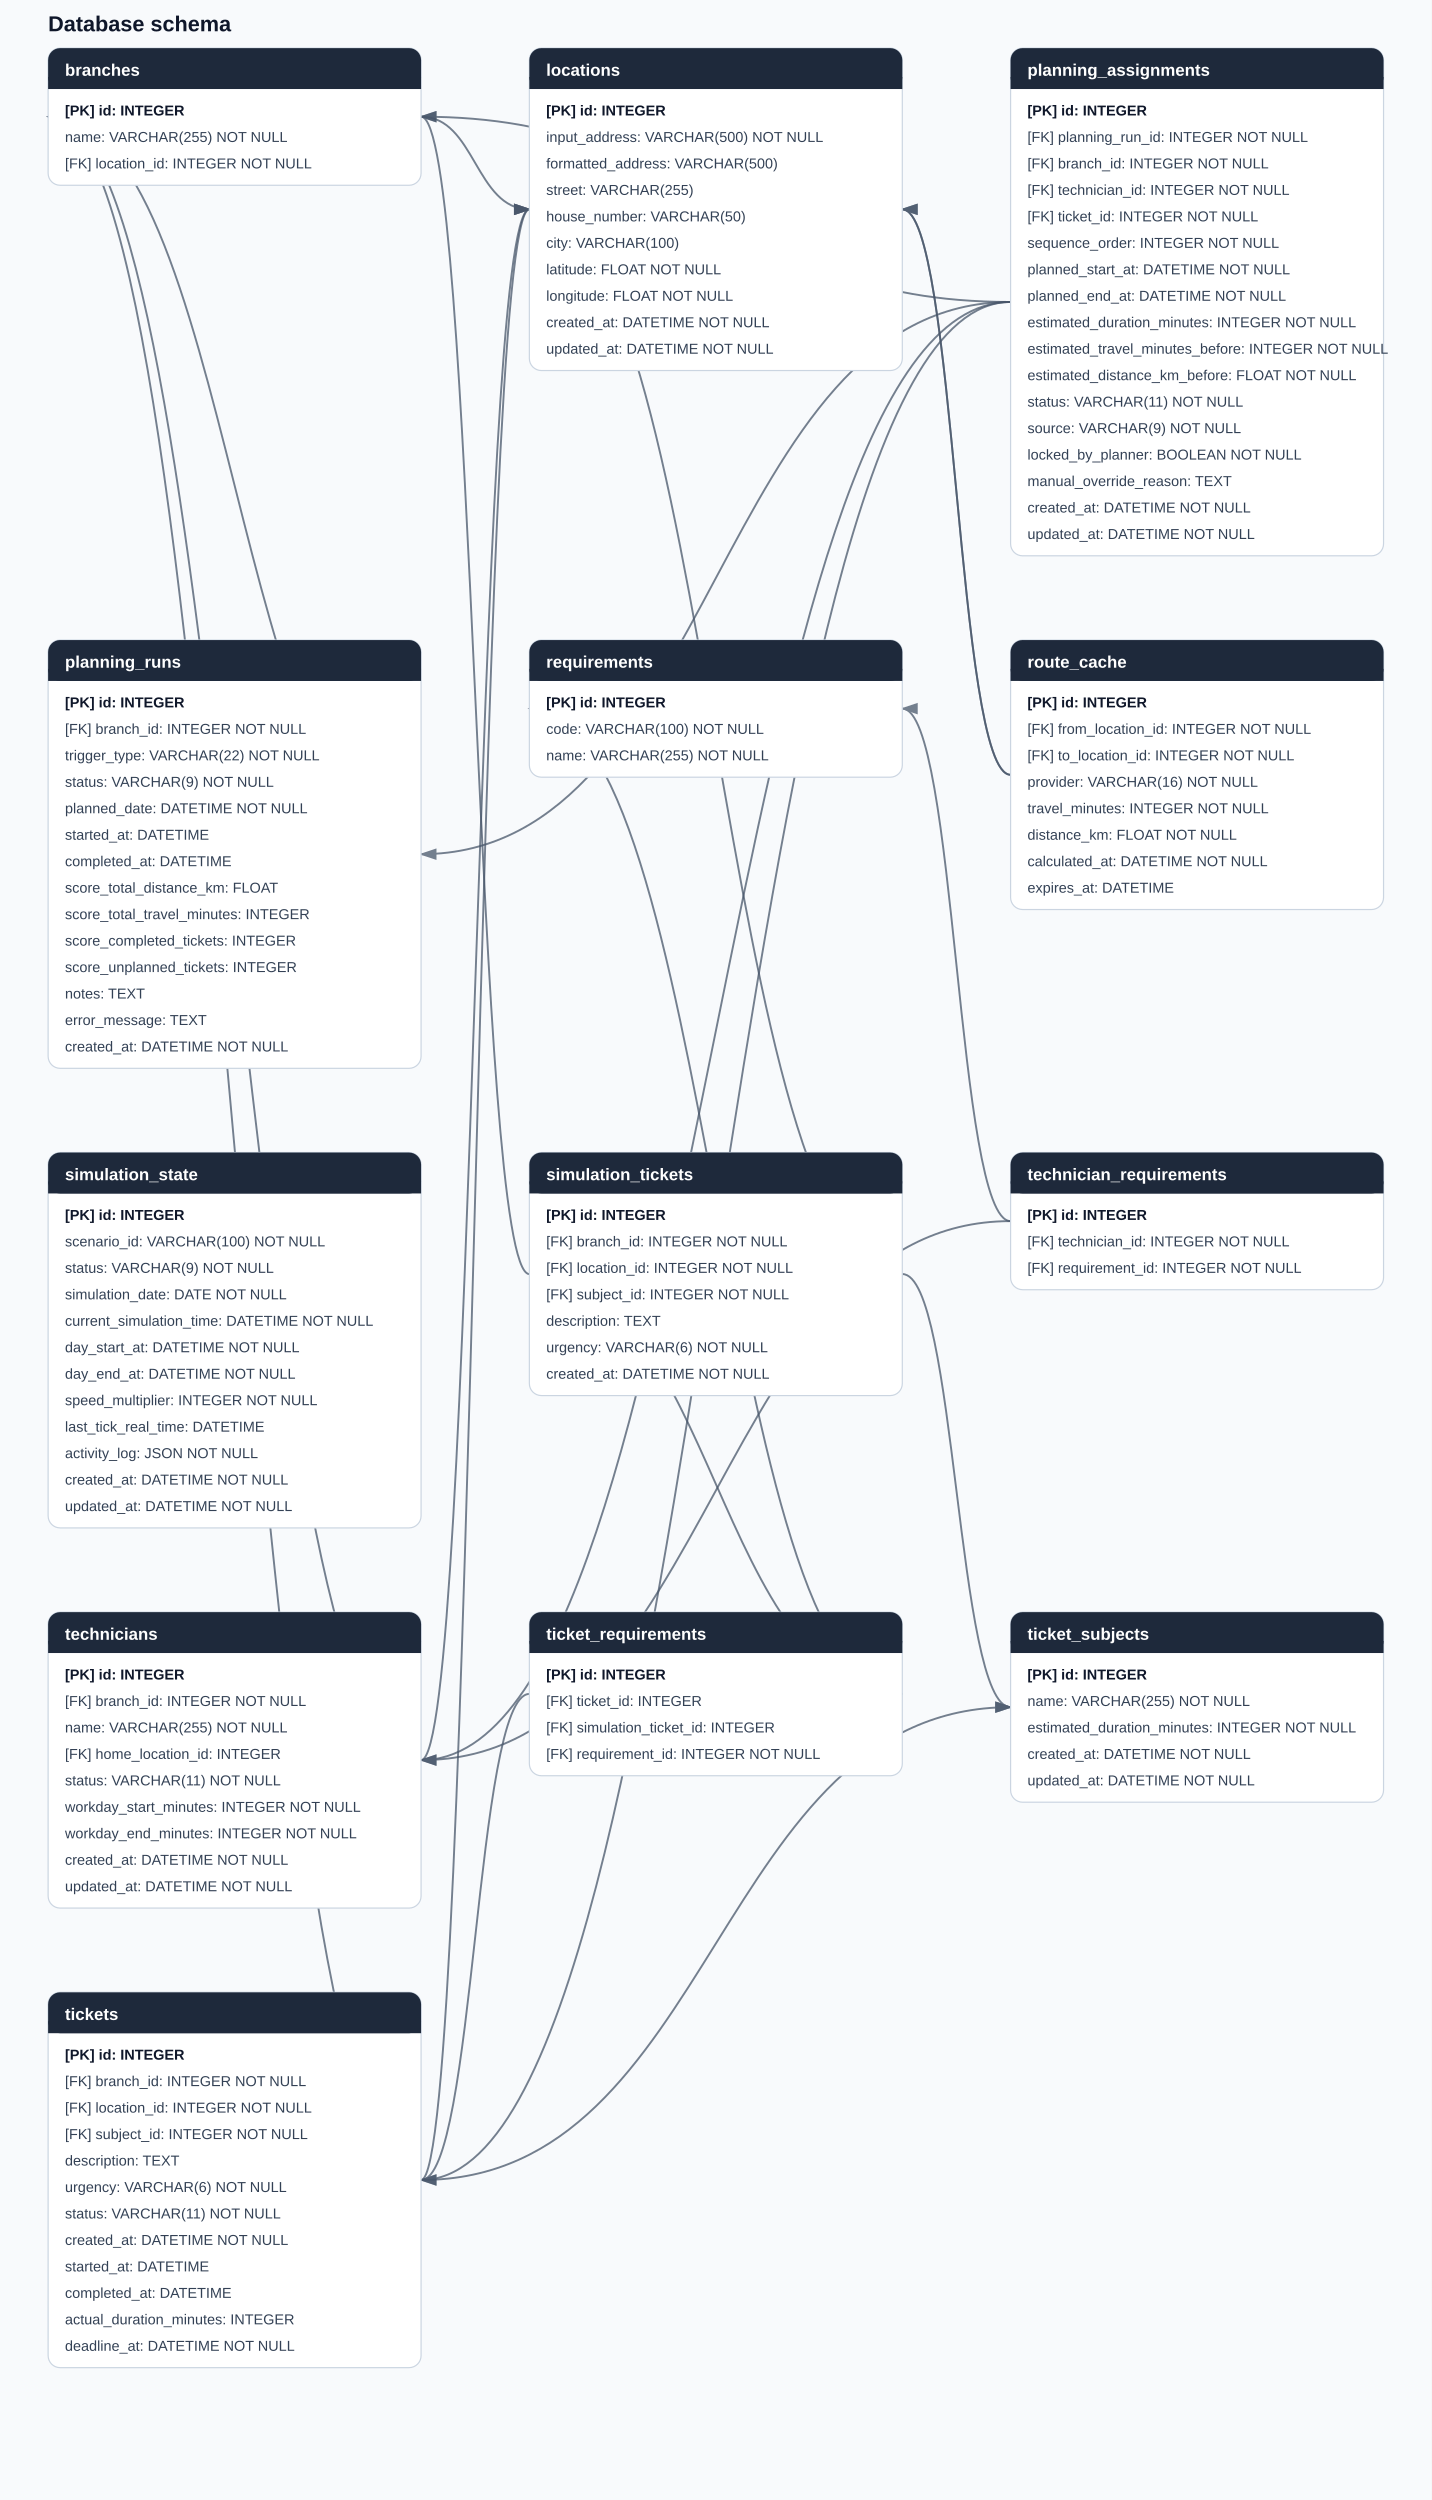
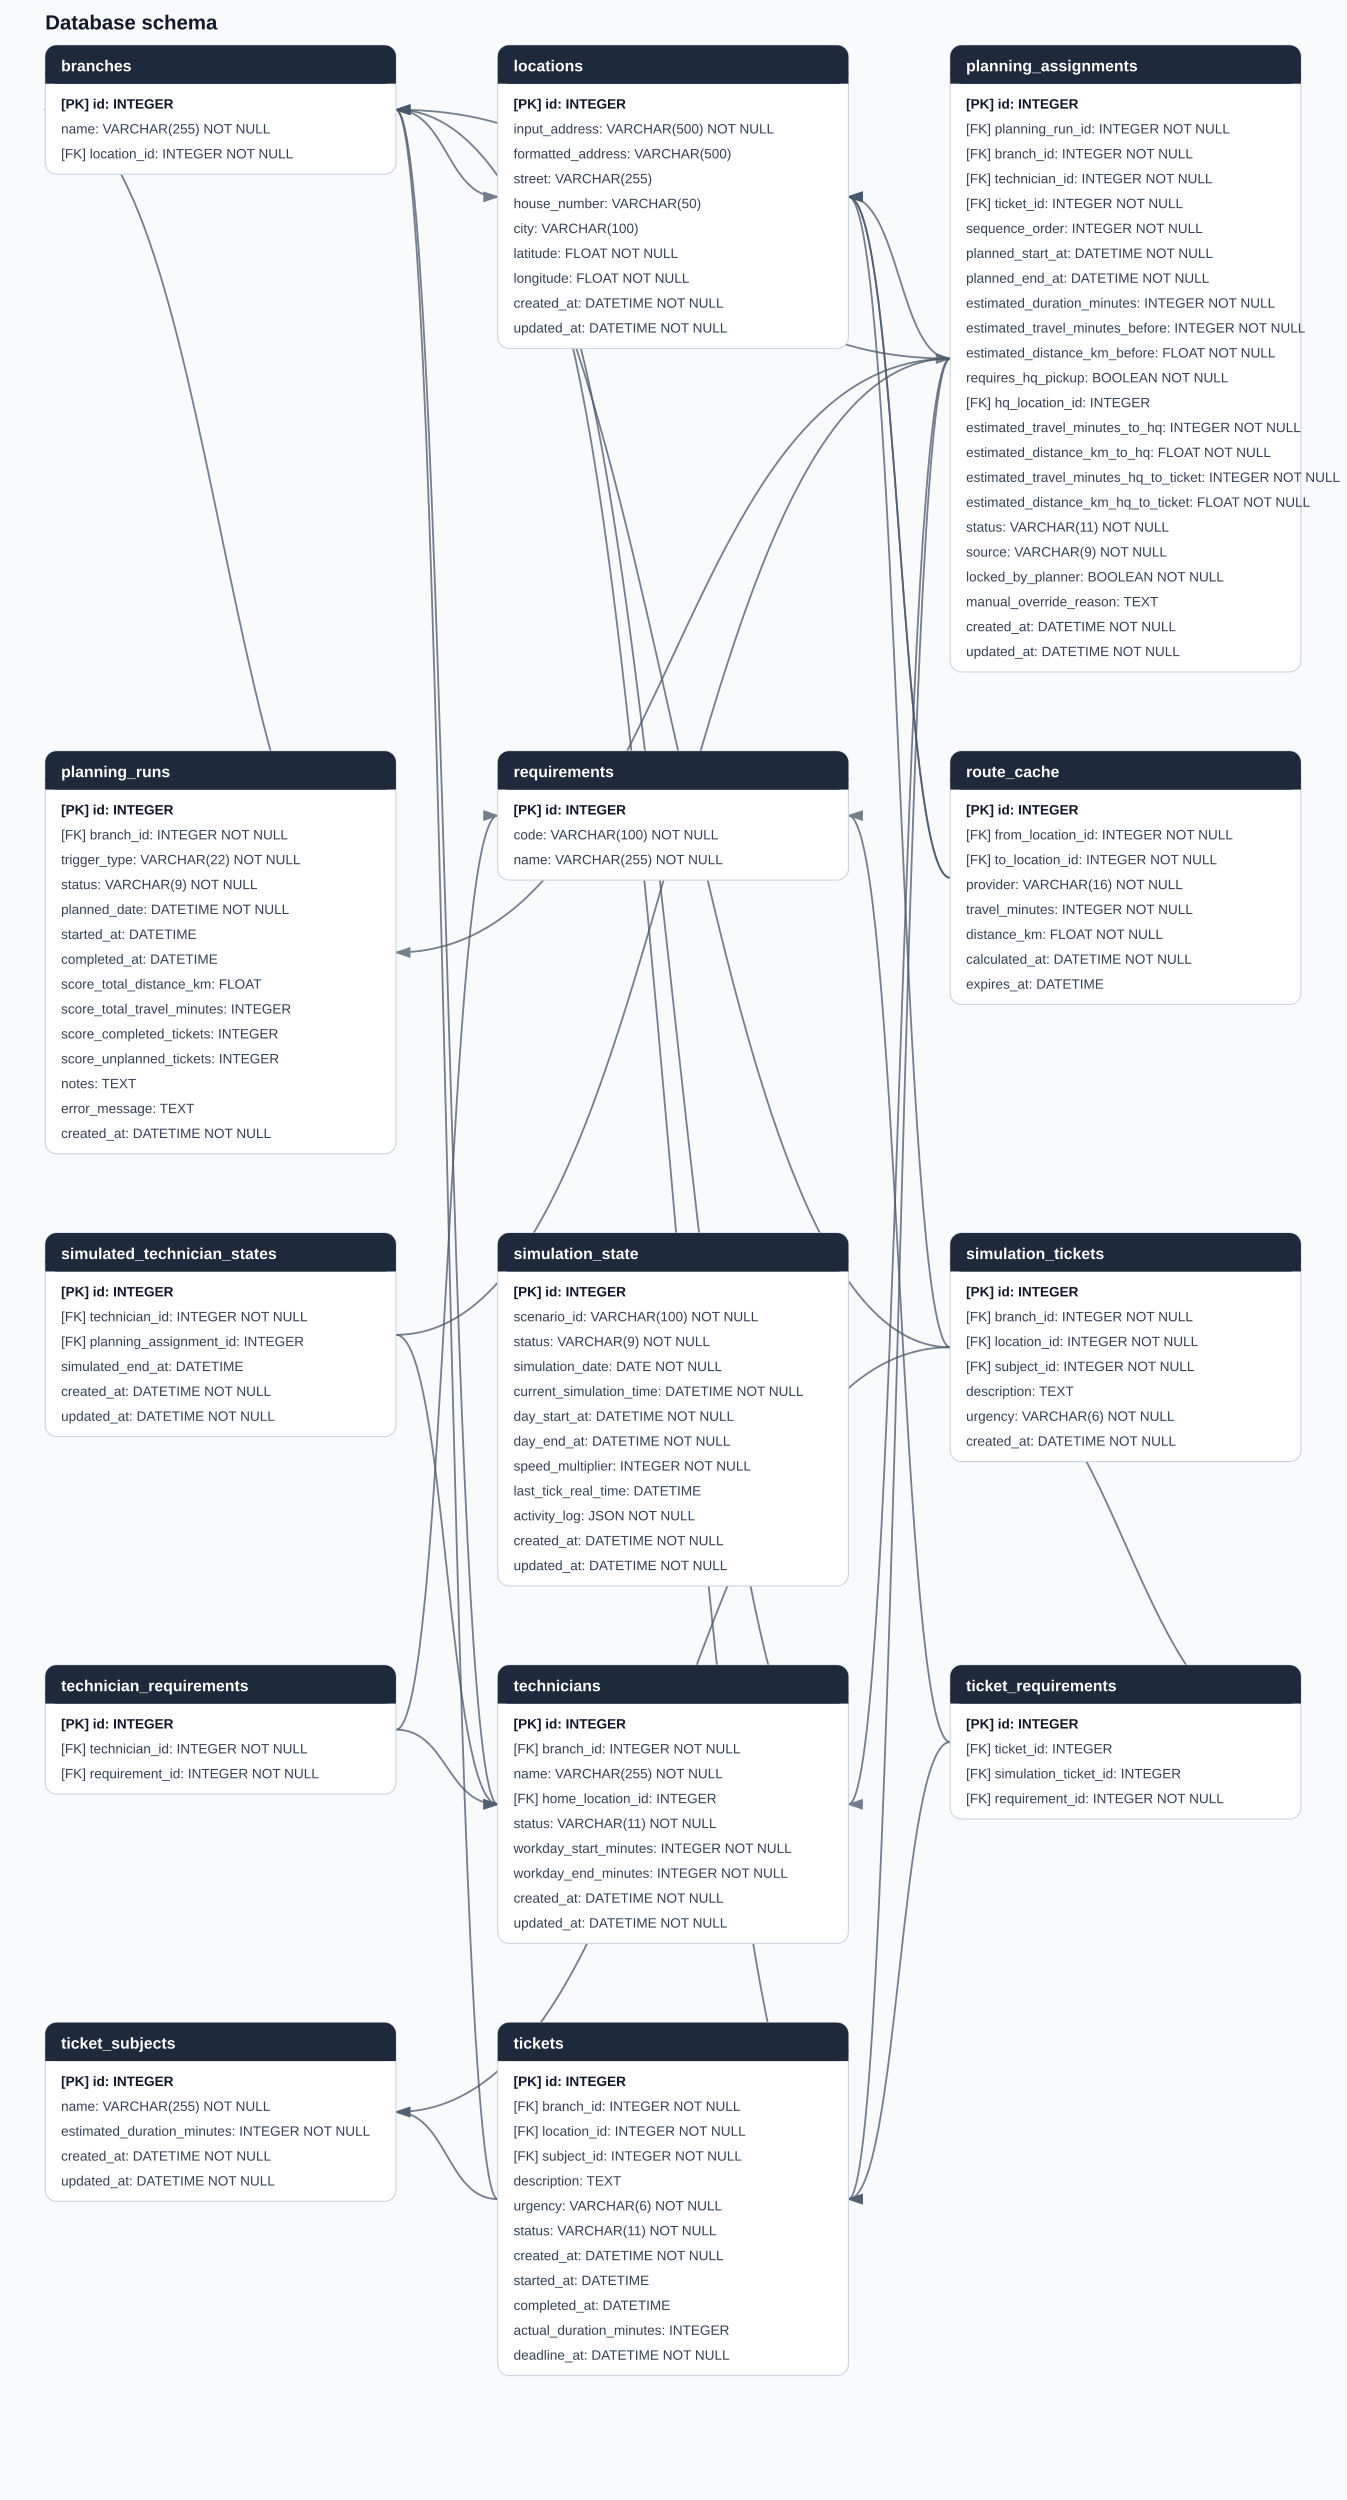
- <svg xmlns="http://www.w3.org/2000/svg" width="1190" height="2078" viewBox="0 0 1190 2078">
+ <svg xmlns="http://www.w3.org/2000/svg" width="1190" height="2210" viewBox="0 0 1190 2210">
  <defs>
    <marker id="arrow" markerWidth="10" markerHeight="10" refX="8" refY="3" orient="auto" markerUnits="strokeWidth">
      <path d="M0,0 L0,6 L9,3 z" fill="#475569" />
    </marker>
  </defs>
  <rect width="100%" height="100%" fill="#f8fafc" />
  <text x="40" y="26" font-family="Arial, sans-serif" font-size="18" font-weight="700" fill="#0f172a">Database schema</text>
  <path d="M350,97 C395,97 395,174 440,174" fill="none" stroke="#475569" stroke-width="1.6" marker-end="url(#arrow)" opacity="0.75" />
-   <path d="M840,251 C595,251 595,710 350,710" fill="none" stroke="#475569" stroke-width="1.6" marker-end="url(#arrow)" opacity="0.75" />
-   <path d="M840,251 C595,251 595,97 350,97" fill="none" stroke="#475569" stroke-width="1.6" marker-end="url(#arrow)" opacity="0.75" />
-   <path d="M840,251 C595,251 595,1463 350,1463" fill="none" stroke="#475569" stroke-width="1.6" marker-end="url(#arrow)" opacity="0.75" />
-   <path d="M840,251 C595,251 595,1812 350,1812" fill="none" stroke="#475569" stroke-width="1.6" marker-end="url(#arrow)" opacity="0.75" />
-   <path d="M350,710 C195,710 195,97 40,97" fill="none" stroke="#475569" stroke-width="1.6" marker-end="url(#arrow)" opacity="0.75" />
-   <path d="M840,644 C795,644 795,174 750,174" fill="none" stroke="#475569" stroke-width="1.6" marker-end="url(#arrow)" opacity="0.75" />
-   <path d="M840,644 C795,644 795,174 750,174" fill="none" stroke="#475569" stroke-width="1.6" marker-end="url(#arrow)" opacity="0.75" />
-   <path d="M440,1059 C395,1059 395,97 350,97" fill="none" stroke="#475569" stroke-width="1.6" marker-end="url(#arrow)" opacity="0.75" />
-   <path d="M750,1059 C595,1059 595,174 440,174" fill="none" stroke="#475569" stroke-width="1.6" marker-end="url(#arrow)" opacity="0.75" />
-   <path d="M750,1059 C795,1059 795,1419 840,1419" fill="none" stroke="#475569" stroke-width="1.6" marker-end="url(#arrow)" opacity="0.75" />
-   <path d="M840,1015 C595,1015 595,1463 350,1463" fill="none" stroke="#475569" stroke-width="1.6" marker-end="url(#arrow)" opacity="0.75" />
-   <path d="M840,1015 C795,1015 795,589 750,589" fill="none" stroke="#475569" stroke-width="1.6" marker-end="url(#arrow)" opacity="0.75" />
-   <path d="M350,1463 C195,1463 195,97 40,97" fill="none" stroke="#475569" stroke-width="1.6" marker-end="url(#arrow)" opacity="0.75" />
-   <path d="M350,1463 C395,1463 395,174 440,174" fill="none" stroke="#475569" stroke-width="1.6" marker-end="url(#arrow)" opacity="0.75" />
-   <path d="M440,1408 C395,1408 395,1812 350,1812" fill="none" stroke="#475569" stroke-width="1.6" marker-end="url(#arrow)" opacity="0.75" />
-   <path d="M750,1408 C595,1408 595,1059 440,1059" fill="none" stroke="#475569" stroke-width="1.6" marker-end="url(#arrow)" opacity="0.75" />
-   <path d="M750,1408 C595,1408 595,589 440,589" fill="none" stroke="#475569" stroke-width="1.6" marker-end="url(#arrow)" opacity="0.75" />
-   <path d="M350,1812 C195,1812 195,97 40,97" fill="none" stroke="#475569" stroke-width="1.6" marker-end="url(#arrow)" opacity="0.75" />
-   <path d="M350,1812 C395,1812 395,174 440,174" fill="none" stroke="#475569" stroke-width="1.6" marker-end="url(#arrow)" opacity="0.75" />
-   <path d="M350,1812 C595,1812 595,1419 840,1419" fill="none" stroke="#475569" stroke-width="1.6" marker-end="url(#arrow)" opacity="0.75" />
+   <path d="M840,317 C595,317 595,842 350,842" fill="none" stroke="#475569" stroke-width="1.6" marker-end="url(#arrow)" opacity="0.75" />
+   <path d="M840,317 C595,317 595,97 350,97" fill="none" stroke="#475569" stroke-width="1.6" marker-end="url(#arrow)" opacity="0.75" />
+   <path d="M840,317 C795,317 795,1595 750,1595" fill="none" stroke="#475569" stroke-width="1.6" marker-end="url(#arrow)" opacity="0.75" />
+   <path d="M840,317 C795,317 795,1944 750,1944" fill="none" stroke="#475569" stroke-width="1.6" marker-end="url(#arrow)" opacity="0.75" />
+   <path d="M840,317 C795,317 795,174 750,174" fill="none" stroke="#475569" stroke-width="1.6" marker-end="url(#arrow)" opacity="0.75" />
+   <path d="M350,842 C195,842 195,97 40,97" fill="none" stroke="#475569" stroke-width="1.6" marker-end="url(#arrow)" opacity="0.75" />
+   <path d="M840,776 C795,776 795,174 750,174" fill="none" stroke="#475569" stroke-width="1.6" marker-end="url(#arrow)" opacity="0.75" />
+   <path d="M840,776 C795,776 795,174 750,174" fill="none" stroke="#475569" stroke-width="1.6" marker-end="url(#arrow)" opacity="0.75" />
+   <path d="M350,1180 C395,1180 395,1595 440,1595" fill="none" stroke="#475569" stroke-width="1.6" marker-end="url(#arrow)" opacity="0.75" />
+   <path d="M350,1180 C595,1180 595,317 840,317" fill="none" stroke="#475569" stroke-width="1.6" marker-end="url(#arrow)" opacity="0.75" />
+   <path d="M840,1191 C595,1191 595,97 350,97" fill="none" stroke="#475569" stroke-width="1.6" marker-end="url(#arrow)" opacity="0.75" />
+   <path d="M840,1191 C795,1191 795,174 750,174" fill="none" stroke="#475569" stroke-width="1.6" marker-end="url(#arrow)" opacity="0.75" />
+   <path d="M840,1191 C595,1191 595,1867 350,1867" fill="none" stroke="#475569" stroke-width="1.6" marker-end="url(#arrow)" opacity="0.75" />
+   <path d="M350,1529 C395,1529 395,1595 440,1595" fill="none" stroke="#475569" stroke-width="1.6" marker-end="url(#arrow)" opacity="0.75" />
+   <path d="M350,1529 C395,1529 395,721 440,721" fill="none" stroke="#475569" stroke-width="1.6" marker-end="url(#arrow)" opacity="0.75" />
+   <path d="M440,1595 C395,1595 395,97 350,97" fill="none" stroke="#475569" stroke-width="1.6" marker-end="url(#arrow)" opacity="0.75" />
+   <path d="M750,1595 C595,1595 595,174 440,174" fill="none" stroke="#475569" stroke-width="1.6" marker-end="url(#arrow)" opacity="0.75" />
+   <path d="M840,1540 C795,1540 795,1944 750,1944" fill="none" stroke="#475569" stroke-width="1.6" marker-end="url(#arrow)" opacity="0.75" />
+   <path d="M1150,1540 C995,1540 995,1191 840,1191" fill="none" stroke="#475569" stroke-width="1.6" marker-end="url(#arrow)" opacity="0.75" />
+   <path d="M840,1540 C795,1540 795,721 750,721" fill="none" stroke="#475569" stroke-width="1.6" marker-end="url(#arrow)" opacity="0.75" />
+   <path d="M440,1944 C395,1944 395,97 350,97" fill="none" stroke="#475569" stroke-width="1.6" marker-end="url(#arrow)" opacity="0.75" />
+   <path d="M750,1944 C595,1944 595,174 440,174" fill="none" stroke="#475569" stroke-width="1.6" marker-end="url(#arrow)" opacity="0.75" />
+   <path d="M440,1944 C395,1944 395,1867 350,1867" fill="none" stroke="#475569" stroke-width="1.6" marker-end="url(#arrow)" opacity="0.75" />
  <rect x="40" y="40" width="310" height="114" rx="10" fill="#ffffff" stroke="#cbd5e1" />
  <rect x="40" y="40" width="310" height="34" rx="10" fill="#1e293b" />
  <path d="M40,64 H350 V74 H40 Z" fill="#1e293b" />
  <text x="54" y="63" font-family="Arial, sans-serif" font-size="14" font-weight="700" fill="#ffffff">branches</text>
  <text x="54" y="96" font-family="Arial, sans-serif" font-size="12" font-weight="700" fill="#0f172a">[PK] id: INTEGER</text>
  <text x="54" y="118" font-family="Arial, sans-serif" font-size="12" font-weight="400" fill="#334155">name: VARCHAR(255) NOT NULL</text>
  <text x="54" y="140" font-family="Arial, sans-serif" font-size="12" font-weight="400" fill="#334155">[FK] location_id: INTEGER NOT NULL</text>
  <rect x="440" y="40" width="310" height="268" rx="10" fill="#ffffff" stroke="#cbd5e1" />
  <rect x="440" y="40" width="310" height="34" rx="10" fill="#1e293b" />
  <path d="M440,64 H750 V74 H440 Z" fill="#1e293b" />
  <text x="454" y="63" font-family="Arial, sans-serif" font-size="14" font-weight="700" fill="#ffffff">locations</text>
  <text x="454" y="96" font-family="Arial, sans-serif" font-size="12" font-weight="700" fill="#0f172a">[PK] id: INTEGER</text>
  <text x="454" y="118" font-family="Arial, sans-serif" font-size="12" font-weight="400" fill="#334155">input_address: VARCHAR(500) NOT NULL</text>
  <text x="454" y="140" font-family="Arial, sans-serif" font-size="12" font-weight="400" fill="#334155">formatted_address: VARCHAR(500)</text>
  <text x="454" y="162" font-family="Arial, sans-serif" font-size="12" font-weight="400" fill="#334155">street: VARCHAR(255)</text>
  <text x="454" y="184" font-family="Arial, sans-serif" font-size="12" font-weight="400" fill="#334155">house_number: VARCHAR(50)</text>
  <text x="454" y="206" font-family="Arial, sans-serif" font-size="12" font-weight="400" fill="#334155">city: VARCHAR(100)</text>
  <text x="454" y="228" font-family="Arial, sans-serif" font-size="12" font-weight="400" fill="#334155">latitude: FLOAT NOT NULL</text>
  <text x="454" y="250" font-family="Arial, sans-serif" font-size="12" font-weight="400" fill="#334155">longitude: FLOAT NOT NULL</text>
  <text x="454" y="272" font-family="Arial, sans-serif" font-size="12" font-weight="400" fill="#334155">created_at: DATETIME NOT NULL</text>
  <text x="454" y="294" font-family="Arial, sans-serif" font-size="12" font-weight="400" fill="#334155">updated_at: DATETIME NOT NULL</text>
-   <rect x="840" y="40" width="310" height="422" rx="10" fill="#ffffff" stroke="#cbd5e1" />
+   <rect x="840" y="40" width="310" height="554" rx="10" fill="#ffffff" stroke="#cbd5e1" />
  <rect x="840" y="40" width="310" height="34" rx="10" fill="#1e293b" />
  <path d="M840,64 H1150 V74 H840 Z" fill="#1e293b" />
  <text x="854" y="63" font-family="Arial, sans-serif" font-size="14" font-weight="700" fill="#ffffff">planning_assignments</text>
  <text x="854" y="96" font-family="Arial, sans-serif" font-size="12" font-weight="700" fill="#0f172a">[PK] id: INTEGER</text>
  <text x="854" y="118" font-family="Arial, sans-serif" font-size="12" font-weight="400" fill="#334155">[FK] planning_run_id: INTEGER NOT NULL</text>
  <text x="854" y="140" font-family="Arial, sans-serif" font-size="12" font-weight="400" fill="#334155">[FK] branch_id: INTEGER NOT NULL</text>
  <text x="854" y="162" font-family="Arial, sans-serif" font-size="12" font-weight="400" fill="#334155">[FK] technician_id: INTEGER NOT NULL</text>
  <text x="854" y="184" font-family="Arial, sans-serif" font-size="12" font-weight="400" fill="#334155">[FK] ticket_id: INTEGER NOT NULL</text>
  <text x="854" y="206" font-family="Arial, sans-serif" font-size="12" font-weight="400" fill="#334155">sequence_order: INTEGER NOT NULL</text>
  <text x="854" y="228" font-family="Arial, sans-serif" font-size="12" font-weight="400" fill="#334155">planned_start_at: DATETIME NOT NULL</text>
  <text x="854" y="250" font-family="Arial, sans-serif" font-size="12" font-weight="400" fill="#334155">planned_end_at: DATETIME NOT NULL</text>
  <text x="854" y="272" font-family="Arial, sans-serif" font-size="12" font-weight="400" fill="#334155">estimated_duration_minutes: INTEGER NOT NULL</text>
  <text x="854" y="294" font-family="Arial, sans-serif" font-size="12" font-weight="400" fill="#334155">estimated_travel_minutes_before: INTEGER NOT NULL</text>
  <text x="854" y="316" font-family="Arial, sans-serif" font-size="12" font-weight="400" fill="#334155">estimated_distance_km_before: FLOAT NOT NULL</text>
-   <text x="854" y="338" font-family="Arial, sans-serif" font-size="12" font-weight="400" fill="#334155">status: VARCHAR(11) NOT NULL</text>
-   <text x="854" y="360" font-family="Arial, sans-serif" font-size="12" font-weight="400" fill="#334155">source: VARCHAR(9) NOT NULL</text>
-   <text x="854" y="382" font-family="Arial, sans-serif" font-size="12" font-weight="400" fill="#334155">locked_by_planner: BOOLEAN NOT NULL</text>
-   <text x="854" y="404" font-family="Arial, sans-serif" font-size="12" font-weight="400" fill="#334155">manual_override_reason: TEXT</text>
-   <text x="854" y="426" font-family="Arial, sans-serif" font-size="12" font-weight="400" fill="#334155">created_at: DATETIME NOT NULL</text>
-   <text x="854" y="448" font-family="Arial, sans-serif" font-size="12" font-weight="400" fill="#334155">updated_at: DATETIME NOT NULL</text>
-   <rect x="40" y="532" width="310" height="356" rx="10" fill="#ffffff" stroke="#cbd5e1" />
-   <rect x="40" y="532" width="310" height="34" rx="10" fill="#1e293b" />
-   <path d="M40,556 H350 V566 H40 Z" fill="#1e293b" />
-   <text x="54" y="555" font-family="Arial, sans-serif" font-size="14" font-weight="700" fill="#ffffff">planning_runs</text>
-   <text x="54" y="588" font-family="Arial, sans-serif" font-size="12" font-weight="700" fill="#0f172a">[PK] id: INTEGER</text>
-   <text x="54" y="610" font-family="Arial, sans-serif" font-size="12" font-weight="400" fill="#334155">[FK] branch_id: INTEGER NOT NULL</text>
-   <text x="54" y="632" font-family="Arial, sans-serif" font-size="12" font-weight="400" fill="#334155">trigger_type: VARCHAR(22) NOT NULL</text>
-   <text x="54" y="654" font-family="Arial, sans-serif" font-size="12" font-weight="400" fill="#334155">status: VARCHAR(9) NOT NULL</text>
-   <text x="54" y="676" font-family="Arial, sans-serif" font-size="12" font-weight="400" fill="#334155">planned_date: DATETIME NOT NULL</text>
-   <text x="54" y="698" font-family="Arial, sans-serif" font-size="12" font-weight="400" fill="#334155">started_at: DATETIME</text>
-   <text x="54" y="720" font-family="Arial, sans-serif" font-size="12" font-weight="400" fill="#334155">completed_at: DATETIME</text>
-   <text x="54" y="742" font-family="Arial, sans-serif" font-size="12" font-weight="400" fill="#334155">score_total_distance_km: FLOAT</text>
-   <text x="54" y="764" font-family="Arial, sans-serif" font-size="12" font-weight="400" fill="#334155">score_total_travel_minutes: INTEGER</text>
-   <text x="54" y="786" font-family="Arial, sans-serif" font-size="12" font-weight="400" fill="#334155">score_completed_tickets: INTEGER</text>
-   <text x="54" y="808" font-family="Arial, sans-serif" font-size="12" font-weight="400" fill="#334155">score_unplanned_tickets: INTEGER</text>
-   <text x="54" y="830" font-family="Arial, sans-serif" font-size="12" font-weight="400" fill="#334155">notes: TEXT</text>
-   <text x="54" y="852" font-family="Arial, sans-serif" font-size="12" font-weight="400" fill="#334155">error_message: TEXT</text>
-   <text x="54" y="874" font-family="Arial, sans-serif" font-size="12" font-weight="400" fill="#334155">created_at: DATETIME NOT NULL</text>
-   <rect x="440" y="532" width="310" height="114" rx="10" fill="#ffffff" stroke="#cbd5e1" />
-   <rect x="440" y="532" width="310" height="34" rx="10" fill="#1e293b" />
-   <path d="M440,556 H750 V566 H440 Z" fill="#1e293b" />
-   <text x="454" y="555" font-family="Arial, sans-serif" font-size="14" font-weight="700" fill="#ffffff">requirements</text>
-   <text x="454" y="588" font-family="Arial, sans-serif" font-size="12" font-weight="700" fill="#0f172a">[PK] id: INTEGER</text>
-   <text x="454" y="610" font-family="Arial, sans-serif" font-size="12" font-weight="400" fill="#334155">code: VARCHAR(100) NOT NULL</text>
-   <text x="454" y="632" font-family="Arial, sans-serif" font-size="12" font-weight="400" fill="#334155">name: VARCHAR(255) NOT NULL</text>
-   <rect x="840" y="532" width="310" height="224" rx="10" fill="#ffffff" stroke="#cbd5e1" />
-   <rect x="840" y="532" width="310" height="34" rx="10" fill="#1e293b" />
-   <path d="M840,556 H1150 V566 H840 Z" fill="#1e293b" />
-   <text x="854" y="555" font-family="Arial, sans-serif" font-size="14" font-weight="700" fill="#ffffff">route_cache</text>
-   <text x="854" y="588" font-family="Arial, sans-serif" font-size="12" font-weight="700" fill="#0f172a">[PK] id: INTEGER</text>
-   <text x="854" y="610" font-family="Arial, sans-serif" font-size="12" font-weight="400" fill="#334155">[FK] from_location_id: INTEGER NOT NULL</text>
-   <text x="854" y="632" font-family="Arial, sans-serif" font-size="12" font-weight="400" fill="#334155">[FK] to_location_id: INTEGER NOT NULL</text>
-   <text x="854" y="654" font-family="Arial, sans-serif" font-size="12" font-weight="400" fill="#334155">provider: VARCHAR(16) NOT NULL</text>
-   <text x="854" y="676" font-family="Arial, sans-serif" font-size="12" font-weight="400" fill="#334155">travel_minutes: INTEGER NOT NULL</text>
-   <text x="854" y="698" font-family="Arial, sans-serif" font-size="12" font-weight="400" fill="#334155">distance_km: FLOAT NOT NULL</text>
-   <text x="854" y="720" font-family="Arial, sans-serif" font-size="12" font-weight="400" fill="#334155">calculated_at: DATETIME NOT NULL</text>
-   <text x="854" y="742" font-family="Arial, sans-serif" font-size="12" font-weight="400" fill="#334155">expires_at: DATETIME</text>
-   <rect x="40" y="958" width="310" height="312" rx="10" fill="#ffffff" stroke="#cbd5e1" />
-   <rect x="40" y="958" width="310" height="34" rx="10" fill="#1e293b" />
-   <path d="M40,982 H350 V992 H40 Z" fill="#1e293b" />
-   <text x="54" y="981" font-family="Arial, sans-serif" font-size="14" font-weight="700" fill="#ffffff">simulation_state</text>
-   <text x="54" y="1014" font-family="Arial, sans-serif" font-size="12" font-weight="700" fill="#0f172a">[PK] id: INTEGER</text>
-   <text x="54" y="1036" font-family="Arial, sans-serif" font-size="12" font-weight="400" fill="#334155">scenario_id: VARCHAR(100) NOT NULL</text>
-   <text x="54" y="1058" font-family="Arial, sans-serif" font-size="12" font-weight="400" fill="#334155">status: VARCHAR(9) NOT NULL</text>
-   <text x="54" y="1080" font-family="Arial, sans-serif" font-size="12" font-weight="400" fill="#334155">simulation_date: DATE NOT NULL</text>
-   <text x="54" y="1102" font-family="Arial, sans-serif" font-size="12" font-weight="400" fill="#334155">current_simulation_time: DATETIME NOT NULL</text>
-   <text x="54" y="1124" font-family="Arial, sans-serif" font-size="12" font-weight="400" fill="#334155">day_start_at: DATETIME NOT NULL</text>
-   <text x="54" y="1146" font-family="Arial, sans-serif" font-size="12" font-weight="400" fill="#334155">day_end_at: DATETIME NOT NULL</text>
-   <text x="54" y="1168" font-family="Arial, sans-serif" font-size="12" font-weight="400" fill="#334155">speed_multiplier: INTEGER NOT NULL</text>
-   <text x="54" y="1190" font-family="Arial, sans-serif" font-size="12" font-weight="400" fill="#334155">last_tick_real_time: DATETIME</text>
-   <text x="54" y="1212" font-family="Arial, sans-serif" font-size="12" font-weight="400" fill="#334155">activity_log: JSON NOT NULL</text>
+   <text x="854" y="338" font-family="Arial, sans-serif" font-size="12" font-weight="400" fill="#334155">requires_hq_pickup: BOOLEAN NOT NULL</text>
+   <text x="854" y="360" font-family="Arial, sans-serif" font-size="12" font-weight="400" fill="#334155">[FK] hq_location_id: INTEGER</text>
+   <text x="854" y="382" font-family="Arial, sans-serif" font-size="12" font-weight="400" fill="#334155">estimated_travel_minutes_to_hq: INTEGER NOT NULL</text>
+   <text x="854" y="404" font-family="Arial, sans-serif" font-size="12" font-weight="400" fill="#334155">estimated_distance_km_to_hq: FLOAT NOT NULL</text>
+   <text x="854" y="426" font-family="Arial, sans-serif" font-size="12" font-weight="400" fill="#334155">estimated_travel_minutes_hq_to_ticket: INTEGER NOT NULL</text>
+   <text x="854" y="448" font-family="Arial, sans-serif" font-size="12" font-weight="400" fill="#334155">estimated_distance_km_hq_to_ticket: FLOAT NOT NULL</text>
+   <text x="854" y="470" font-family="Arial, sans-serif" font-size="12" font-weight="400" fill="#334155">status: VARCHAR(11) NOT NULL</text>
+   <text x="854" y="492" font-family="Arial, sans-serif" font-size="12" font-weight="400" fill="#334155">source: VARCHAR(9) NOT NULL</text>
+   <text x="854" y="514" font-family="Arial, sans-serif" font-size="12" font-weight="400" fill="#334155">locked_by_planner: BOOLEAN NOT NULL</text>
+   <text x="854" y="536" font-family="Arial, sans-serif" font-size="12" font-weight="400" fill="#334155">manual_override_reason: TEXT</text>
+   <text x="854" y="558" font-family="Arial, sans-serif" font-size="12" font-weight="400" fill="#334155">created_at: DATETIME NOT NULL</text>
+   <text x="854" y="580" font-family="Arial, sans-serif" font-size="12" font-weight="400" fill="#334155">updated_at: DATETIME NOT NULL</text>
+   <rect x="40" y="664" width="310" height="356" rx="10" fill="#ffffff" stroke="#cbd5e1" />
+   <rect x="40" y="664" width="310" height="34" rx="10" fill="#1e293b" />
+   <path d="M40,688 H350 V698 H40 Z" fill="#1e293b" />
+   <text x="54" y="687" font-family="Arial, sans-serif" font-size="14" font-weight="700" fill="#ffffff">planning_runs</text>
+   <text x="54" y="720" font-family="Arial, sans-serif" font-size="12" font-weight="700" fill="#0f172a">[PK] id: INTEGER</text>
+   <text x="54" y="742" font-family="Arial, sans-serif" font-size="12" font-weight="400" fill="#334155">[FK] branch_id: INTEGER NOT NULL</text>
+   <text x="54" y="764" font-family="Arial, sans-serif" font-size="12" font-weight="400" fill="#334155">trigger_type: VARCHAR(22) NOT NULL</text>
+   <text x="54" y="786" font-family="Arial, sans-serif" font-size="12" font-weight="400" fill="#334155">status: VARCHAR(9) NOT NULL</text>
+   <text x="54" y="808" font-family="Arial, sans-serif" font-size="12" font-weight="400" fill="#334155">planned_date: DATETIME NOT NULL</text>
+   <text x="54" y="830" font-family="Arial, sans-serif" font-size="12" font-weight="400" fill="#334155">started_at: DATETIME</text>
+   <text x="54" y="852" font-family="Arial, sans-serif" font-size="12" font-weight="400" fill="#334155">completed_at: DATETIME</text>
+   <text x="54" y="874" font-family="Arial, sans-serif" font-size="12" font-weight="400" fill="#334155">score_total_distance_km: FLOAT</text>
+   <text x="54" y="896" font-family="Arial, sans-serif" font-size="12" font-weight="400" fill="#334155">score_total_travel_minutes: INTEGER</text>
+   <text x="54" y="918" font-family="Arial, sans-serif" font-size="12" font-weight="400" fill="#334155">score_completed_tickets: INTEGER</text>
+   <text x="54" y="940" font-family="Arial, sans-serif" font-size="12" font-weight="400" fill="#334155">score_unplanned_tickets: INTEGER</text>
+   <text x="54" y="962" font-family="Arial, sans-serif" font-size="12" font-weight="400" fill="#334155">notes: TEXT</text>
+   <text x="54" y="984" font-family="Arial, sans-serif" font-size="12" font-weight="400" fill="#334155">error_message: TEXT</text>
+   <text x="54" y="1006" font-family="Arial, sans-serif" font-size="12" font-weight="400" fill="#334155">created_at: DATETIME NOT NULL</text>
+   <rect x="440" y="664" width="310" height="114" rx="10" fill="#ffffff" stroke="#cbd5e1" />
+   <rect x="440" y="664" width="310" height="34" rx="10" fill="#1e293b" />
+   <path d="M440,688 H750 V698 H440 Z" fill="#1e293b" />
+   <text x="454" y="687" font-family="Arial, sans-serif" font-size="14" font-weight="700" fill="#ffffff">requirements</text>
+   <text x="454" y="720" font-family="Arial, sans-serif" font-size="12" font-weight="700" fill="#0f172a">[PK] id: INTEGER</text>
+   <text x="454" y="742" font-family="Arial, sans-serif" font-size="12" font-weight="400" fill="#334155">code: VARCHAR(100) NOT NULL</text>
+   <text x="454" y="764" font-family="Arial, sans-serif" font-size="12" font-weight="400" fill="#334155">name: VARCHAR(255) NOT NULL</text>
+   <rect x="840" y="664" width="310" height="224" rx="10" fill="#ffffff" stroke="#cbd5e1" />
+   <rect x="840" y="664" width="310" height="34" rx="10" fill="#1e293b" />
+   <path d="M840,688 H1150 V698 H840 Z" fill="#1e293b" />
+   <text x="854" y="687" font-family="Arial, sans-serif" font-size="14" font-weight="700" fill="#ffffff">route_cache</text>
+   <text x="854" y="720" font-family="Arial, sans-serif" font-size="12" font-weight="700" fill="#0f172a">[PK] id: INTEGER</text>
+   <text x="854" y="742" font-family="Arial, sans-serif" font-size="12" font-weight="400" fill="#334155">[FK] from_location_id: INTEGER NOT NULL</text>
+   <text x="854" y="764" font-family="Arial, sans-serif" font-size="12" font-weight="400" fill="#334155">[FK] to_location_id: INTEGER NOT NULL</text>
+   <text x="854" y="786" font-family="Arial, sans-serif" font-size="12" font-weight="400" fill="#334155">provider: VARCHAR(16) NOT NULL</text>
+   <text x="854" y="808" font-family="Arial, sans-serif" font-size="12" font-weight="400" fill="#334155">travel_minutes: INTEGER NOT NULL</text>
+   <text x="854" y="830" font-family="Arial, sans-serif" font-size="12" font-weight="400" fill="#334155">distance_km: FLOAT NOT NULL</text>
+   <text x="854" y="852" font-family="Arial, sans-serif" font-size="12" font-weight="400" fill="#334155">calculated_at: DATETIME NOT NULL</text>
+   <text x="854" y="874" font-family="Arial, sans-serif" font-size="12" font-weight="400" fill="#334155">expires_at: DATETIME</text>
+   <rect x="40" y="1090" width="310" height="180" rx="10" fill="#ffffff" stroke="#cbd5e1" />
+   <rect x="40" y="1090" width="310" height="34" rx="10" fill="#1e293b" />
+   <path d="M40,1114 H350 V1124 H40 Z" fill="#1e293b" />
+   <text x="54" y="1113" font-family="Arial, sans-serif" font-size="14" font-weight="700" fill="#ffffff">simulated_technician_states</text>
+   <text x="54" y="1146" font-family="Arial, sans-serif" font-size="12" font-weight="700" fill="#0f172a">[PK] id: INTEGER</text>
+   <text x="54" y="1168" font-family="Arial, sans-serif" font-size="12" font-weight="400" fill="#334155">[FK] technician_id: INTEGER NOT NULL</text>
+   <text x="54" y="1190" font-family="Arial, sans-serif" font-size="12" font-weight="400" fill="#334155">[FK] planning_assignment_id: INTEGER</text>
+   <text x="54" y="1212" font-family="Arial, sans-serif" font-size="12" font-weight="400" fill="#334155">simulated_end_at: DATETIME</text>
  <text x="54" y="1234" font-family="Arial, sans-serif" font-size="12" font-weight="400" fill="#334155">created_at: DATETIME NOT NULL</text>
  <text x="54" y="1256" font-family="Arial, sans-serif" font-size="12" font-weight="400" fill="#334155">updated_at: DATETIME NOT NULL</text>
-   <rect x="440" y="958" width="310" height="202" rx="10" fill="#ffffff" stroke="#cbd5e1" />
-   <rect x="440" y="958" width="310" height="34" rx="10" fill="#1e293b" />
-   <path d="M440,982 H750 V992 H440 Z" fill="#1e293b" />
-   <text x="454" y="981" font-family="Arial, sans-serif" font-size="14" font-weight="700" fill="#ffffff">simulation_tickets</text>
-   <text x="454" y="1014" font-family="Arial, sans-serif" font-size="12" font-weight="700" fill="#0f172a">[PK] id: INTEGER</text>
-   <text x="454" y="1036" font-family="Arial, sans-serif" font-size="12" font-weight="400" fill="#334155">[FK] branch_id: INTEGER NOT NULL</text>
-   <text x="454" y="1058" font-family="Arial, sans-serif" font-size="12" font-weight="400" fill="#334155">[FK] location_id: INTEGER NOT NULL</text>
-   <text x="454" y="1080" font-family="Arial, sans-serif" font-size="12" font-weight="400" fill="#334155">[FK] subject_id: INTEGER NOT NULL</text>
-   <text x="454" y="1102" font-family="Arial, sans-serif" font-size="12" font-weight="400" fill="#334155">description: TEXT</text>
-   <text x="454" y="1124" font-family="Arial, sans-serif" font-size="12" font-weight="400" fill="#334155">urgency: VARCHAR(6) NOT NULL</text>
-   <text x="454" y="1146" font-family="Arial, sans-serif" font-size="12" font-weight="400" fill="#334155">created_at: DATETIME NOT NULL</text>
-   <rect x="840" y="958" width="310" height="114" rx="10" fill="#ffffff" stroke="#cbd5e1" />
-   <rect x="840" y="958" width="310" height="34" rx="10" fill="#1e293b" />
-   <path d="M840,982 H1150 V992 H840 Z" fill="#1e293b" />
-   <text x="854" y="981" font-family="Arial, sans-serif" font-size="14" font-weight="700" fill="#ffffff">technician_requirements</text>
-   <text x="854" y="1014" font-family="Arial, sans-serif" font-size="12" font-weight="700" fill="#0f172a">[PK] id: INTEGER</text>
-   <text x="854" y="1036" font-family="Arial, sans-serif" font-size="12" font-weight="400" fill="#334155">[FK] technician_id: INTEGER NOT NULL</text>
-   <text x="854" y="1058" font-family="Arial, sans-serif" font-size="12" font-weight="400" fill="#334155">[FK] requirement_id: INTEGER NOT NULL</text>
-   <rect x="40" y="1340" width="310" height="246" rx="10" fill="#ffffff" stroke="#cbd5e1" />
-   <rect x="40" y="1340" width="310" height="34" rx="10" fill="#1e293b" />
-   <path d="M40,1364 H350 V1374 H40 Z" fill="#1e293b" />
-   <text x="54" y="1363" font-family="Arial, sans-serif" font-size="14" font-weight="700" fill="#ffffff">technicians</text>
-   <text x="54" y="1396" font-family="Arial, sans-serif" font-size="12" font-weight="700" fill="#0f172a">[PK] id: INTEGER</text>
-   <text x="54" y="1418" font-family="Arial, sans-serif" font-size="12" font-weight="400" fill="#334155">[FK] branch_id: INTEGER NOT NULL</text>
-   <text x="54" y="1440" font-family="Arial, sans-serif" font-size="12" font-weight="400" fill="#334155">name: VARCHAR(255) NOT NULL</text>
-   <text x="54" y="1462" font-family="Arial, sans-serif" font-size="12" font-weight="400" fill="#334155">[FK] home_location_id: INTEGER</text>
-   <text x="54" y="1484" font-family="Arial, sans-serif" font-size="12" font-weight="400" fill="#334155">status: VARCHAR(11) NOT NULL</text>
-   <text x="54" y="1506" font-family="Arial, sans-serif" font-size="12" font-weight="400" fill="#334155">workday_start_minutes: INTEGER NOT NULL</text>
-   <text x="54" y="1528" font-family="Arial, sans-serif" font-size="12" font-weight="400" fill="#334155">workday_end_minutes: INTEGER NOT NULL</text>
-   <text x="54" y="1550" font-family="Arial, sans-serif" font-size="12" font-weight="400" fill="#334155">created_at: DATETIME NOT NULL</text>
-   <text x="54" y="1572" font-family="Arial, sans-serif" font-size="12" font-weight="400" fill="#334155">updated_at: DATETIME NOT NULL</text>
-   <rect x="440" y="1340" width="310" height="136" rx="10" fill="#ffffff" stroke="#cbd5e1" />
-   <rect x="440" y="1340" width="310" height="34" rx="10" fill="#1e293b" />
-   <path d="M440,1364 H750 V1374 H440 Z" fill="#1e293b" />
-   <text x="454" y="1363" font-family="Arial, sans-serif" font-size="14" font-weight="700" fill="#ffffff">ticket_requirements</text>
-   <text x="454" y="1396" font-family="Arial, sans-serif" font-size="12" font-weight="700" fill="#0f172a">[PK] id: INTEGER</text>
-   <text x="454" y="1418" font-family="Arial, sans-serif" font-size="12" font-weight="400" fill="#334155">[FK] ticket_id: INTEGER</text>
-   <text x="454" y="1440" font-family="Arial, sans-serif" font-size="12" font-weight="400" fill="#334155">[FK] simulation_ticket_id: INTEGER</text>
-   <text x="454" y="1462" font-family="Arial, sans-serif" font-size="12" font-weight="400" fill="#334155">[FK] requirement_id: INTEGER NOT NULL</text>
-   <rect x="840" y="1340" width="310" height="158" rx="10" fill="#ffffff" stroke="#cbd5e1" />
-   <rect x="840" y="1340" width="310" height="34" rx="10" fill="#1e293b" />
-   <path d="M840,1364 H1150 V1374 H840 Z" fill="#1e293b" />
-   <text x="854" y="1363" font-family="Arial, sans-serif" font-size="14" font-weight="700" fill="#ffffff">ticket_subjects</text>
-   <text x="854" y="1396" font-family="Arial, sans-serif" font-size="12" font-weight="700" fill="#0f172a">[PK] id: INTEGER</text>
-   <text x="854" y="1418" font-family="Arial, sans-serif" font-size="12" font-weight="400" fill="#334155">name: VARCHAR(255) NOT NULL</text>
-   <text x="854" y="1440" font-family="Arial, sans-serif" font-size="12" font-weight="400" fill="#334155">estimated_duration_minutes: INTEGER NOT NULL</text>
-   <text x="854" y="1462" font-family="Arial, sans-serif" font-size="12" font-weight="400" fill="#334155">created_at: DATETIME NOT NULL</text>
-   <text x="854" y="1484" font-family="Arial, sans-serif" font-size="12" font-weight="400" fill="#334155">updated_at: DATETIME NOT NULL</text>
-   <rect x="40" y="1656" width="310" height="312" rx="10" fill="#ffffff" stroke="#cbd5e1" />
-   <rect x="40" y="1656" width="310" height="34" rx="10" fill="#1e293b" />
-   <path d="M40,1680 H350 V1690 H40 Z" fill="#1e293b" />
-   <text x="54" y="1679" font-family="Arial, sans-serif" font-size="14" font-weight="700" fill="#ffffff">tickets</text>
-   <text x="54" y="1712" font-family="Arial, sans-serif" font-size="12" font-weight="700" fill="#0f172a">[PK] id: INTEGER</text>
-   <text x="54" y="1734" font-family="Arial, sans-serif" font-size="12" font-weight="400" fill="#334155">[FK] branch_id: INTEGER NOT NULL</text>
-   <text x="54" y="1756" font-family="Arial, sans-serif" font-size="12" font-weight="400" fill="#334155">[FK] location_id: INTEGER NOT NULL</text>
-   <text x="54" y="1778" font-family="Arial, sans-serif" font-size="12" font-weight="400" fill="#334155">[FK] subject_id: INTEGER NOT NULL</text>
-   <text x="54" y="1800" font-family="Arial, sans-serif" font-size="12" font-weight="400" fill="#334155">description: TEXT</text>
-   <text x="54" y="1822" font-family="Arial, sans-serif" font-size="12" font-weight="400" fill="#334155">urgency: VARCHAR(6) NOT NULL</text>
-   <text x="54" y="1844" font-family="Arial, sans-serif" font-size="12" font-weight="400" fill="#334155">status: VARCHAR(11) NOT NULL</text>
-   <text x="54" y="1866" font-family="Arial, sans-serif" font-size="12" font-weight="400" fill="#334155">created_at: DATETIME NOT NULL</text>
-   <text x="54" y="1888" font-family="Arial, sans-serif" font-size="12" font-weight="400" fill="#334155">started_at: DATETIME</text>
-   <text x="54" y="1910" font-family="Arial, sans-serif" font-size="12" font-weight="400" fill="#334155">completed_at: DATETIME</text>
-   <text x="54" y="1932" font-family="Arial, sans-serif" font-size="12" font-weight="400" fill="#334155">actual_duration_minutes: INTEGER</text>
-   <text x="54" y="1954" font-family="Arial, sans-serif" font-size="12" font-weight="400" fill="#334155">deadline_at: DATETIME NOT NULL</text>
+   <rect x="440" y="1090" width="310" height="312" rx="10" fill="#ffffff" stroke="#cbd5e1" />
+   <rect x="440" y="1090" width="310" height="34" rx="10" fill="#1e293b" />
+   <path d="M440,1114 H750 V1124 H440 Z" fill="#1e293b" />
+   <text x="454" y="1113" font-family="Arial, sans-serif" font-size="14" font-weight="700" fill="#ffffff">simulation_state</text>
+   <text x="454" y="1146" font-family="Arial, sans-serif" font-size="12" font-weight="700" fill="#0f172a">[PK] id: INTEGER</text>
+   <text x="454" y="1168" font-family="Arial, sans-serif" font-size="12" font-weight="400" fill="#334155">scenario_id: VARCHAR(100) NOT NULL</text>
+   <text x="454" y="1190" font-family="Arial, sans-serif" font-size="12" font-weight="400" fill="#334155">status: VARCHAR(9) NOT NULL</text>
+   <text x="454" y="1212" font-family="Arial, sans-serif" font-size="12" font-weight="400" fill="#334155">simulation_date: DATE NOT NULL</text>
+   <text x="454" y="1234" font-family="Arial, sans-serif" font-size="12" font-weight="400" fill="#334155">current_simulation_time: DATETIME NOT NULL</text>
+   <text x="454" y="1256" font-family="Arial, sans-serif" font-size="12" font-weight="400" fill="#334155">day_start_at: DATETIME NOT NULL</text>
+   <text x="454" y="1278" font-family="Arial, sans-serif" font-size="12" font-weight="400" fill="#334155">day_end_at: DATETIME NOT NULL</text>
+   <text x="454" y="1300" font-family="Arial, sans-serif" font-size="12" font-weight="400" fill="#334155">speed_multiplier: INTEGER NOT NULL</text>
+   <text x="454" y="1322" font-family="Arial, sans-serif" font-size="12" font-weight="400" fill="#334155">last_tick_real_time: DATETIME</text>
+   <text x="454" y="1344" font-family="Arial, sans-serif" font-size="12" font-weight="400" fill="#334155">activity_log: JSON NOT NULL</text>
+   <text x="454" y="1366" font-family="Arial, sans-serif" font-size="12" font-weight="400" fill="#334155">created_at: DATETIME NOT NULL</text>
+   <text x="454" y="1388" font-family="Arial, sans-serif" font-size="12" font-weight="400" fill="#334155">updated_at: DATETIME NOT NULL</text>
+   <rect x="840" y="1090" width="310" height="202" rx="10" fill="#ffffff" stroke="#cbd5e1" />
+   <rect x="840" y="1090" width="310" height="34" rx="10" fill="#1e293b" />
+   <path d="M840,1114 H1150 V1124 H840 Z" fill="#1e293b" />
+   <text x="854" y="1113" font-family="Arial, sans-serif" font-size="14" font-weight="700" fill="#ffffff">simulation_tickets</text>
+   <text x="854" y="1146" font-family="Arial, sans-serif" font-size="12" font-weight="700" fill="#0f172a">[PK] id: INTEGER</text>
+   <text x="854" y="1168" font-family="Arial, sans-serif" font-size="12" font-weight="400" fill="#334155">[FK] branch_id: INTEGER NOT NULL</text>
+   <text x="854" y="1190" font-family="Arial, sans-serif" font-size="12" font-weight="400" fill="#334155">[FK] location_id: INTEGER NOT NULL</text>
+   <text x="854" y="1212" font-family="Arial, sans-serif" font-size="12" font-weight="400" fill="#334155">[FK] subject_id: INTEGER NOT NULL</text>
+   <text x="854" y="1234" font-family="Arial, sans-serif" font-size="12" font-weight="400" fill="#334155">description: TEXT</text>
+   <text x="854" y="1256" font-family="Arial, sans-serif" font-size="12" font-weight="400" fill="#334155">urgency: VARCHAR(6) NOT NULL</text>
+   <text x="854" y="1278" font-family="Arial, sans-serif" font-size="12" font-weight="400" fill="#334155">created_at: DATETIME NOT NULL</text>
+   <rect x="40" y="1472" width="310" height="114" rx="10" fill="#ffffff" stroke="#cbd5e1" />
+   <rect x="40" y="1472" width="310" height="34" rx="10" fill="#1e293b" />
+   <path d="M40,1496 H350 V1506 H40 Z" fill="#1e293b" />
+   <text x="54" y="1495" font-family="Arial, sans-serif" font-size="14" font-weight="700" fill="#ffffff">technician_requirements</text>
+   <text x="54" y="1528" font-family="Arial, sans-serif" font-size="12" font-weight="700" fill="#0f172a">[PK] id: INTEGER</text>
+   <text x="54" y="1550" font-family="Arial, sans-serif" font-size="12" font-weight="400" fill="#334155">[FK] technician_id: INTEGER NOT NULL</text>
+   <text x="54" y="1572" font-family="Arial, sans-serif" font-size="12" font-weight="400" fill="#334155">[FK] requirement_id: INTEGER NOT NULL</text>
+   <rect x="440" y="1472" width="310" height="246" rx="10" fill="#ffffff" stroke="#cbd5e1" />
+   <rect x="440" y="1472" width="310" height="34" rx="10" fill="#1e293b" />
+   <path d="M440,1496 H750 V1506 H440 Z" fill="#1e293b" />
+   <text x="454" y="1495" font-family="Arial, sans-serif" font-size="14" font-weight="700" fill="#ffffff">technicians</text>
+   <text x="454" y="1528" font-family="Arial, sans-serif" font-size="12" font-weight="700" fill="#0f172a">[PK] id: INTEGER</text>
+   <text x="454" y="1550" font-family="Arial, sans-serif" font-size="12" font-weight="400" fill="#334155">[FK] branch_id: INTEGER NOT NULL</text>
+   <text x="454" y="1572" font-family="Arial, sans-serif" font-size="12" font-weight="400" fill="#334155">name: VARCHAR(255) NOT NULL</text>
+   <text x="454" y="1594" font-family="Arial, sans-serif" font-size="12" font-weight="400" fill="#334155">[FK] home_location_id: INTEGER</text>
+   <text x="454" y="1616" font-family="Arial, sans-serif" font-size="12" font-weight="400" fill="#334155">status: VARCHAR(11) NOT NULL</text>
+   <text x="454" y="1638" font-family="Arial, sans-serif" font-size="12" font-weight="400" fill="#334155">workday_start_minutes: INTEGER NOT NULL</text>
+   <text x="454" y="1660" font-family="Arial, sans-serif" font-size="12" font-weight="400" fill="#334155">workday_end_minutes: INTEGER NOT NULL</text>
+   <text x="454" y="1682" font-family="Arial, sans-serif" font-size="12" font-weight="400" fill="#334155">created_at: DATETIME NOT NULL</text>
+   <text x="454" y="1704" font-family="Arial, sans-serif" font-size="12" font-weight="400" fill="#334155">updated_at: DATETIME NOT NULL</text>
+   <rect x="840" y="1472" width="310" height="136" rx="10" fill="#ffffff" stroke="#cbd5e1" />
+   <rect x="840" y="1472" width="310" height="34" rx="10" fill="#1e293b" />
+   <path d="M840,1496 H1150 V1506 H840 Z" fill="#1e293b" />
+   <text x="854" y="1495" font-family="Arial, sans-serif" font-size="14" font-weight="700" fill="#ffffff">ticket_requirements</text>
+   <text x="854" y="1528" font-family="Arial, sans-serif" font-size="12" font-weight="700" fill="#0f172a">[PK] id: INTEGER</text>
+   <text x="854" y="1550" font-family="Arial, sans-serif" font-size="12" font-weight="400" fill="#334155">[FK] ticket_id: INTEGER</text>
+   <text x="854" y="1572" font-family="Arial, sans-serif" font-size="12" font-weight="400" fill="#334155">[FK] simulation_ticket_id: INTEGER</text>
+   <text x="854" y="1594" font-family="Arial, sans-serif" font-size="12" font-weight="400" fill="#334155">[FK] requirement_id: INTEGER NOT NULL</text>
+   <rect x="40" y="1788" width="310" height="158" rx="10" fill="#ffffff" stroke="#cbd5e1" />
+   <rect x="40" y="1788" width="310" height="34" rx="10" fill="#1e293b" />
+   <path d="M40,1812 H350 V1822 H40 Z" fill="#1e293b" />
+   <text x="54" y="1811" font-family="Arial, sans-serif" font-size="14" font-weight="700" fill="#ffffff">ticket_subjects</text>
+   <text x="54" y="1844" font-family="Arial, sans-serif" font-size="12" font-weight="700" fill="#0f172a">[PK] id: INTEGER</text>
+   <text x="54" y="1866" font-family="Arial, sans-serif" font-size="12" font-weight="400" fill="#334155">name: VARCHAR(255) NOT NULL</text>
+   <text x="54" y="1888" font-family="Arial, sans-serif" font-size="12" font-weight="400" fill="#334155">estimated_duration_minutes: INTEGER NOT NULL</text>
+   <text x="54" y="1910" font-family="Arial, sans-serif" font-size="12" font-weight="400" fill="#334155">created_at: DATETIME NOT NULL</text>
+   <text x="54" y="1932" font-family="Arial, sans-serif" font-size="12" font-weight="400" fill="#334155">updated_at: DATETIME NOT NULL</text>
+   <rect x="440" y="1788" width="310" height="312" rx="10" fill="#ffffff" stroke="#cbd5e1" />
+   <rect x="440" y="1788" width="310" height="34" rx="10" fill="#1e293b" />
+   <path d="M440,1812 H750 V1822 H440 Z" fill="#1e293b" />
+   <text x="454" y="1811" font-family="Arial, sans-serif" font-size="14" font-weight="700" fill="#ffffff">tickets</text>
+   <text x="454" y="1844" font-family="Arial, sans-serif" font-size="12" font-weight="700" fill="#0f172a">[PK] id: INTEGER</text>
+   <text x="454" y="1866" font-family="Arial, sans-serif" font-size="12" font-weight="400" fill="#334155">[FK] branch_id: INTEGER NOT NULL</text>
+   <text x="454" y="1888" font-family="Arial, sans-serif" font-size="12" font-weight="400" fill="#334155">[FK] location_id: INTEGER NOT NULL</text>
+   <text x="454" y="1910" font-family="Arial, sans-serif" font-size="12" font-weight="400" fill="#334155">[FK] subject_id: INTEGER NOT NULL</text>
+   <text x="454" y="1932" font-family="Arial, sans-serif" font-size="12" font-weight="400" fill="#334155">description: TEXT</text>
+   <text x="454" y="1954" font-family="Arial, sans-serif" font-size="12" font-weight="400" fill="#334155">urgency: VARCHAR(6) NOT NULL</text>
+   <text x="454" y="1976" font-family="Arial, sans-serif" font-size="12" font-weight="400" fill="#334155">status: VARCHAR(11) NOT NULL</text>
+   <text x="454" y="1998" font-family="Arial, sans-serif" font-size="12" font-weight="400" fill="#334155">created_at: DATETIME NOT NULL</text>
+   <text x="454" y="2020" font-family="Arial, sans-serif" font-size="12" font-weight="400" fill="#334155">started_at: DATETIME</text>
+   <text x="454" y="2042" font-family="Arial, sans-serif" font-size="12" font-weight="400" fill="#334155">completed_at: DATETIME</text>
+   <text x="454" y="2064" font-family="Arial, sans-serif" font-size="12" font-weight="400" fill="#334155">actual_duration_minutes: INTEGER</text>
+   <text x="454" y="2086" font-family="Arial, sans-serif" font-size="12" font-weight="400" fill="#334155">deadline_at: DATETIME NOT NULL</text>
</svg>
